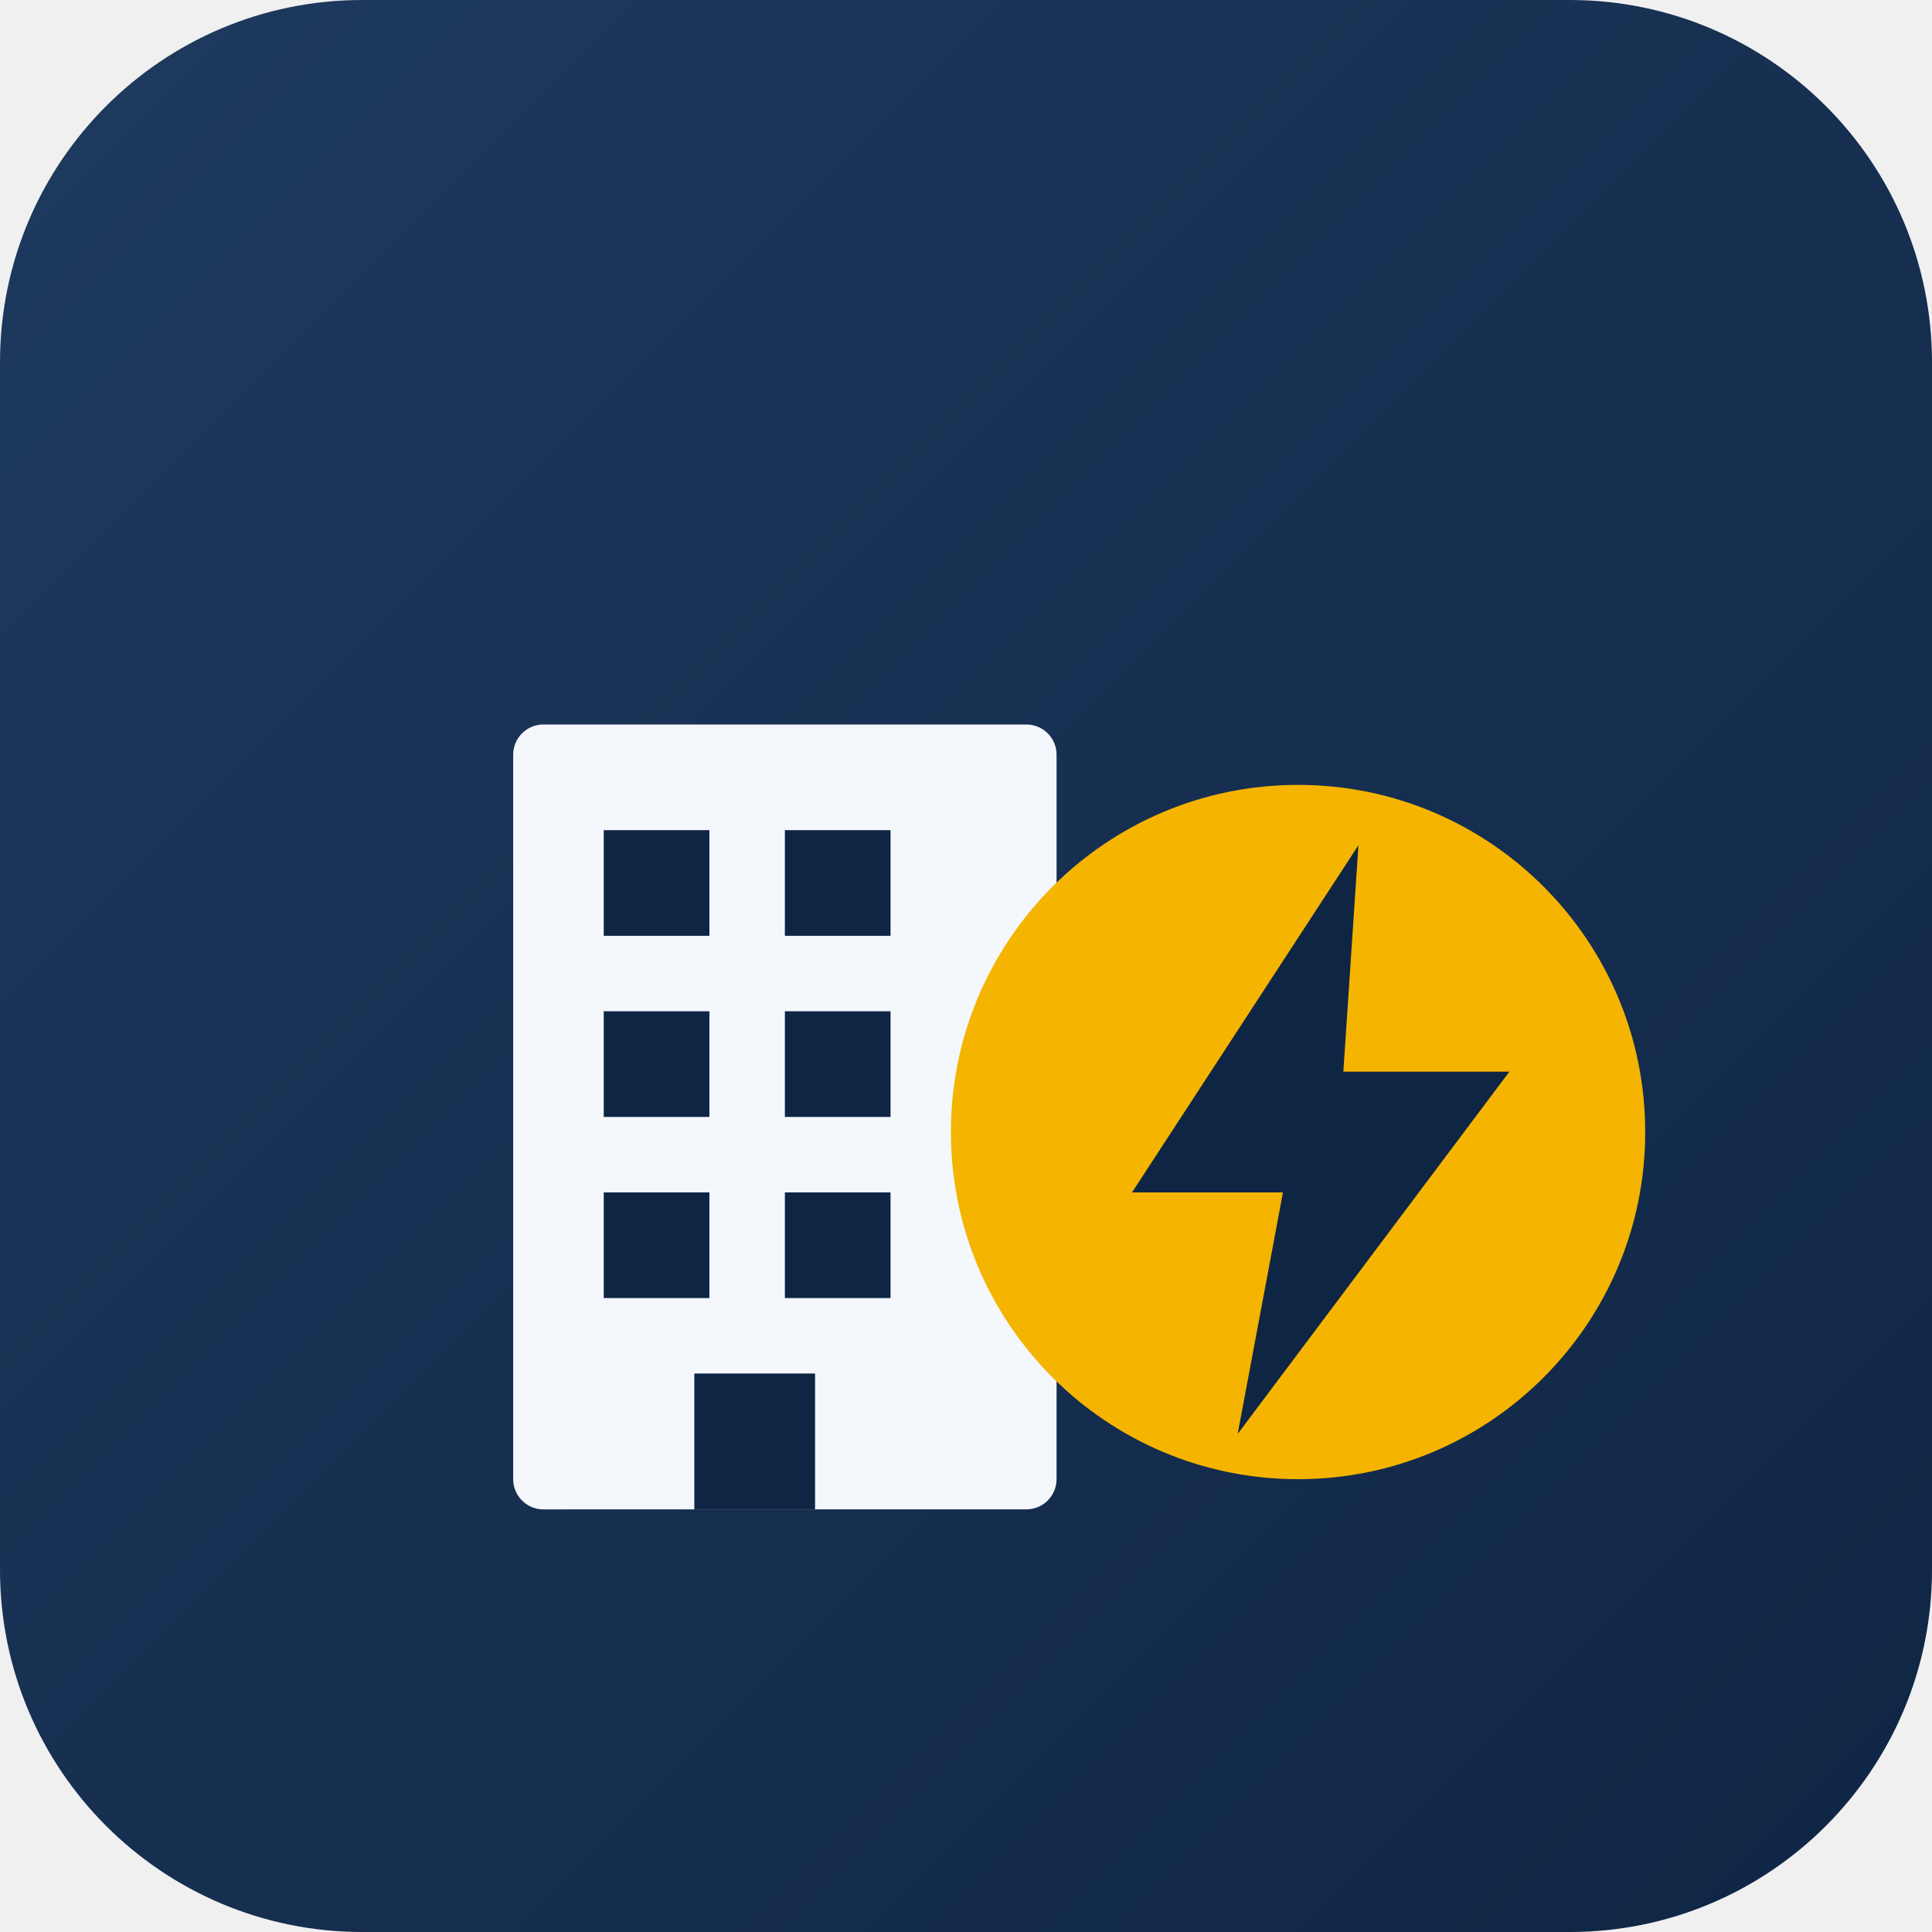
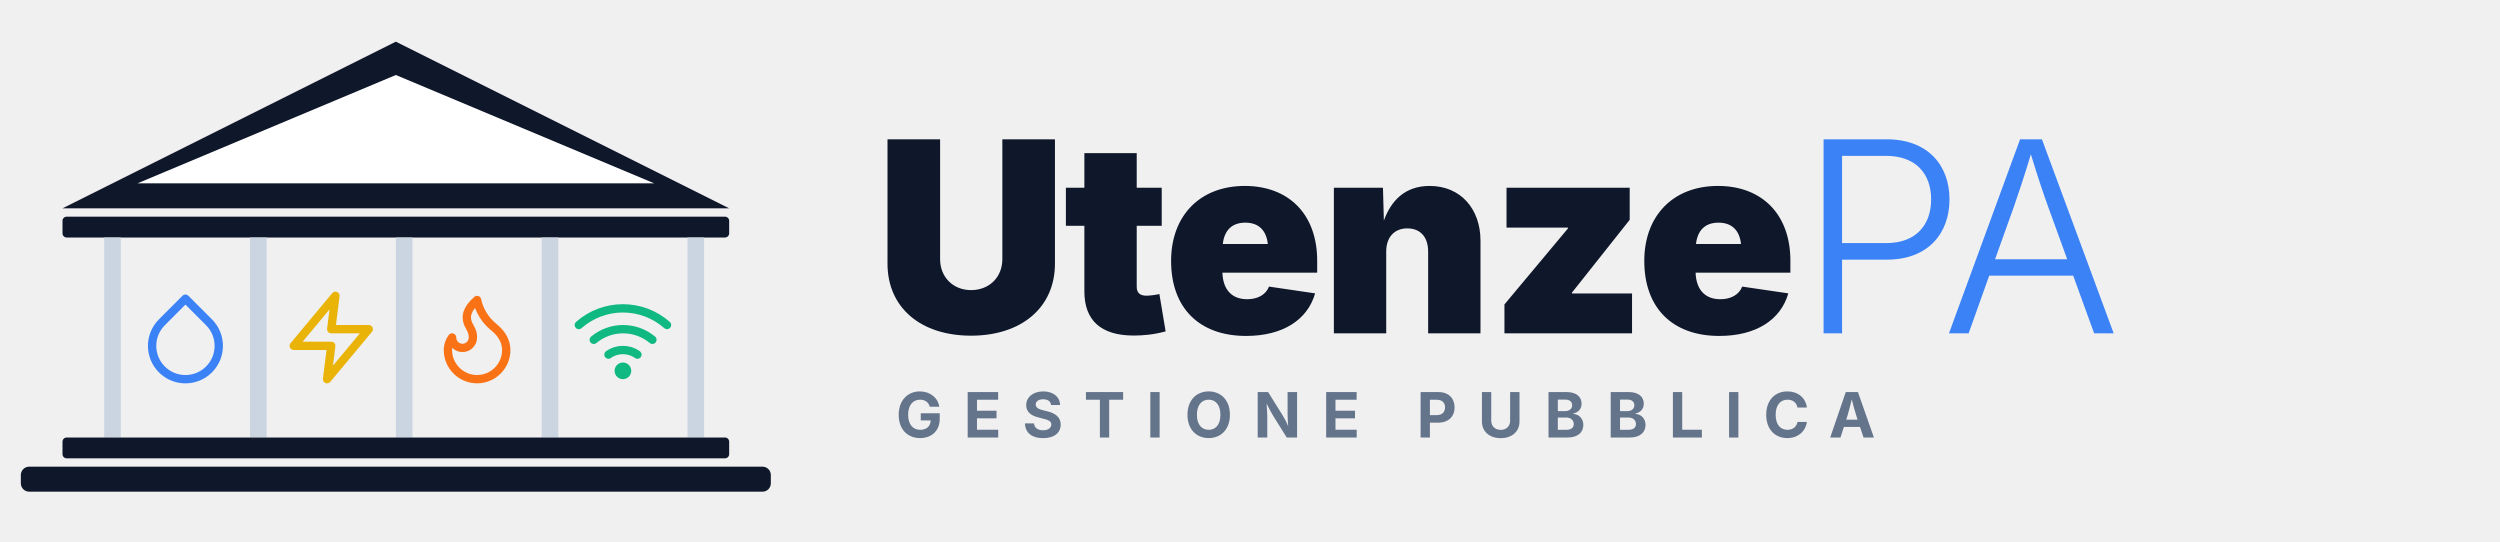
- <svg xmlns="http://www.w3.org/2000/svg" viewBox="0 0 256 256" width="256" height="256" role="img" aria-label="UtenzePA">
-   <defs>
-     <linearGradient id="bg" x1="0" y1="0" x2="1" y2="1">
-       <stop offset="0" stop-color="#1e3a5f" />
-       <stop offset="1" stop-color="#0f2544" />
-     </linearGradient>
-   </defs>
-   <rect x="0" y="0" width="256" height="256" rx="48" fill="url(#bg)" />
-   <g fill="#f4f7fb">
-     <rect x="68" y="96" width="72" height="104" rx="4" />
-     <rect x="80" y="110" width="14" height="14" fill="#0f2544" />
-     <rect x="104" y="110" width="14" height="14" fill="#0f2544" />
-     <rect x="80" y="134" width="14" height="14" fill="#0f2544" />
-     <rect x="104" y="134" width="14" height="14" fill="#0f2544" />
-     <rect x="80" y="158" width="14" height="14" fill="#0f2544" />
-     <rect x="104" y="158" width="14" height="14" fill="#0f2544" />
-     <rect x="92" y="182" width="16" height="18" fill="#0f2544" />
+ <svg xmlns="http://www.w3.org/2000/svg" viewBox="0 0 600 130" width="100%" height="100%">
+   <g transform="translate(15, 10)">
+     <path d="M 80,0 L 0,40 H 160 Z" fill="#0F172A" />
+     <path d="M 80,8 L 18,34 H 142 Z" fill="#FFFFFF" />
+     <rect x="0" y="42" width="160" height="5" fill="#0F172A" rx="1" />
+     <rect x="10" y="47" width="4" height="48" fill="#CBD5E1" />
+     <rect x="45" y="47" width="4" height="48" fill="#CBD5E1" />
+     <rect x="80" y="47" width="4" height="48" fill="#CBD5E1" />
+     <rect x="115" y="47" width="4" height="48" fill="#CBD5E1" />
+     <rect x="150" y="47" width="4" height="48" fill="#CBD5E1" />
+     <rect x="0" y="95" width="160" height="5" fill="#0F172A" rx="1" />
+     <rect x="-10" y="102" width="180" height="6" fill="#0F172A" rx="2" />
+     <svg x="17.5" y="59" width="24" height="24" viewBox="0 0 24 24" fill="none" stroke="#3B82F6" stroke-width="2" stroke-linecap="round" stroke-linejoin="round">
+       <path d="M12 2.69l5.66 5.66a8 8 0 1 1-11.31 0z" />
+     </svg>
+     <svg x="52.5" y="59" width="24" height="24" viewBox="0 0 24 24" fill="none" stroke="#EAB308" stroke-width="2" stroke-linecap="round" stroke-linejoin="round">
+       <polygon points="13 2 3 14 12 14 11 22 21 10 12 10 13 2" />
+     </svg>
+     <svg x="87.5" y="59" width="24" height="24" viewBox="0 0 24 24" fill="none" stroke="#F97316" stroke-width="2" stroke-linecap="round" stroke-linejoin="round">
+       <path d="M8.5 14.5A2.5 2.5 0 0 0 11 12c0-1.38-.5-2-1-3-1.072-2.143-.224-4.054 2-6 .5 2.5 2 4.9 4 6.5 2 1.6 3 3.5 3 5.5a7 7 0 1 1-14 0c0-1.153.433-2.294 1-3a2.5 2.5 0 0 0 2.5 2.5z" />
+     </svg>
+     <svg x="122.5" y="59" width="24" height="24" viewBox="0 0 24 24" fill="none" stroke="#10B981" stroke-width="2" stroke-linecap="round" stroke-linejoin="round">
+       <path d="M5 12.55a11 11 0 0 1 14.08 0" />
+       <path d="M1.42 9a16 16 0 0 1 21.16 0" />
+       <path d="M8.53 16.11a6 6 0 0 1 6.95 0" />
+       <circle cx="12" cy="20" r="1.5" fill="#10B981" stroke="#10B981" stroke-width="1" />
+     </svg>
  </g>
-   <circle cx="172" cy="150" r="46" fill="#f4b400" />
-   <path d="M180 112 L150 158 L170 158 L164 190 L200 142 L178 142 Z" fill="#0f2544" />
+   <text x="210" y="80" font-family="-apple-system, BlinkMacSystemFont, 'Inter', 'Segoe UI', Roboto, Helvetica, Arial, sans-serif" font-size="64" font-weight="900" fill="#0F172A" letter-spacing="-1">
+     Utenze<tspan fill="#3B82F6" font-weight="300">PA</tspan>
+   </text>
+   <text x="215" y="105" font-family="-apple-system, BlinkMacSystemFont, 'Inter', 'Segoe UI', sans-serif" font-size="15" font-weight="700" fill="#64748B" letter-spacing="5">
+     GESTIONE PUBBLICA
+   </text>
</svg>
